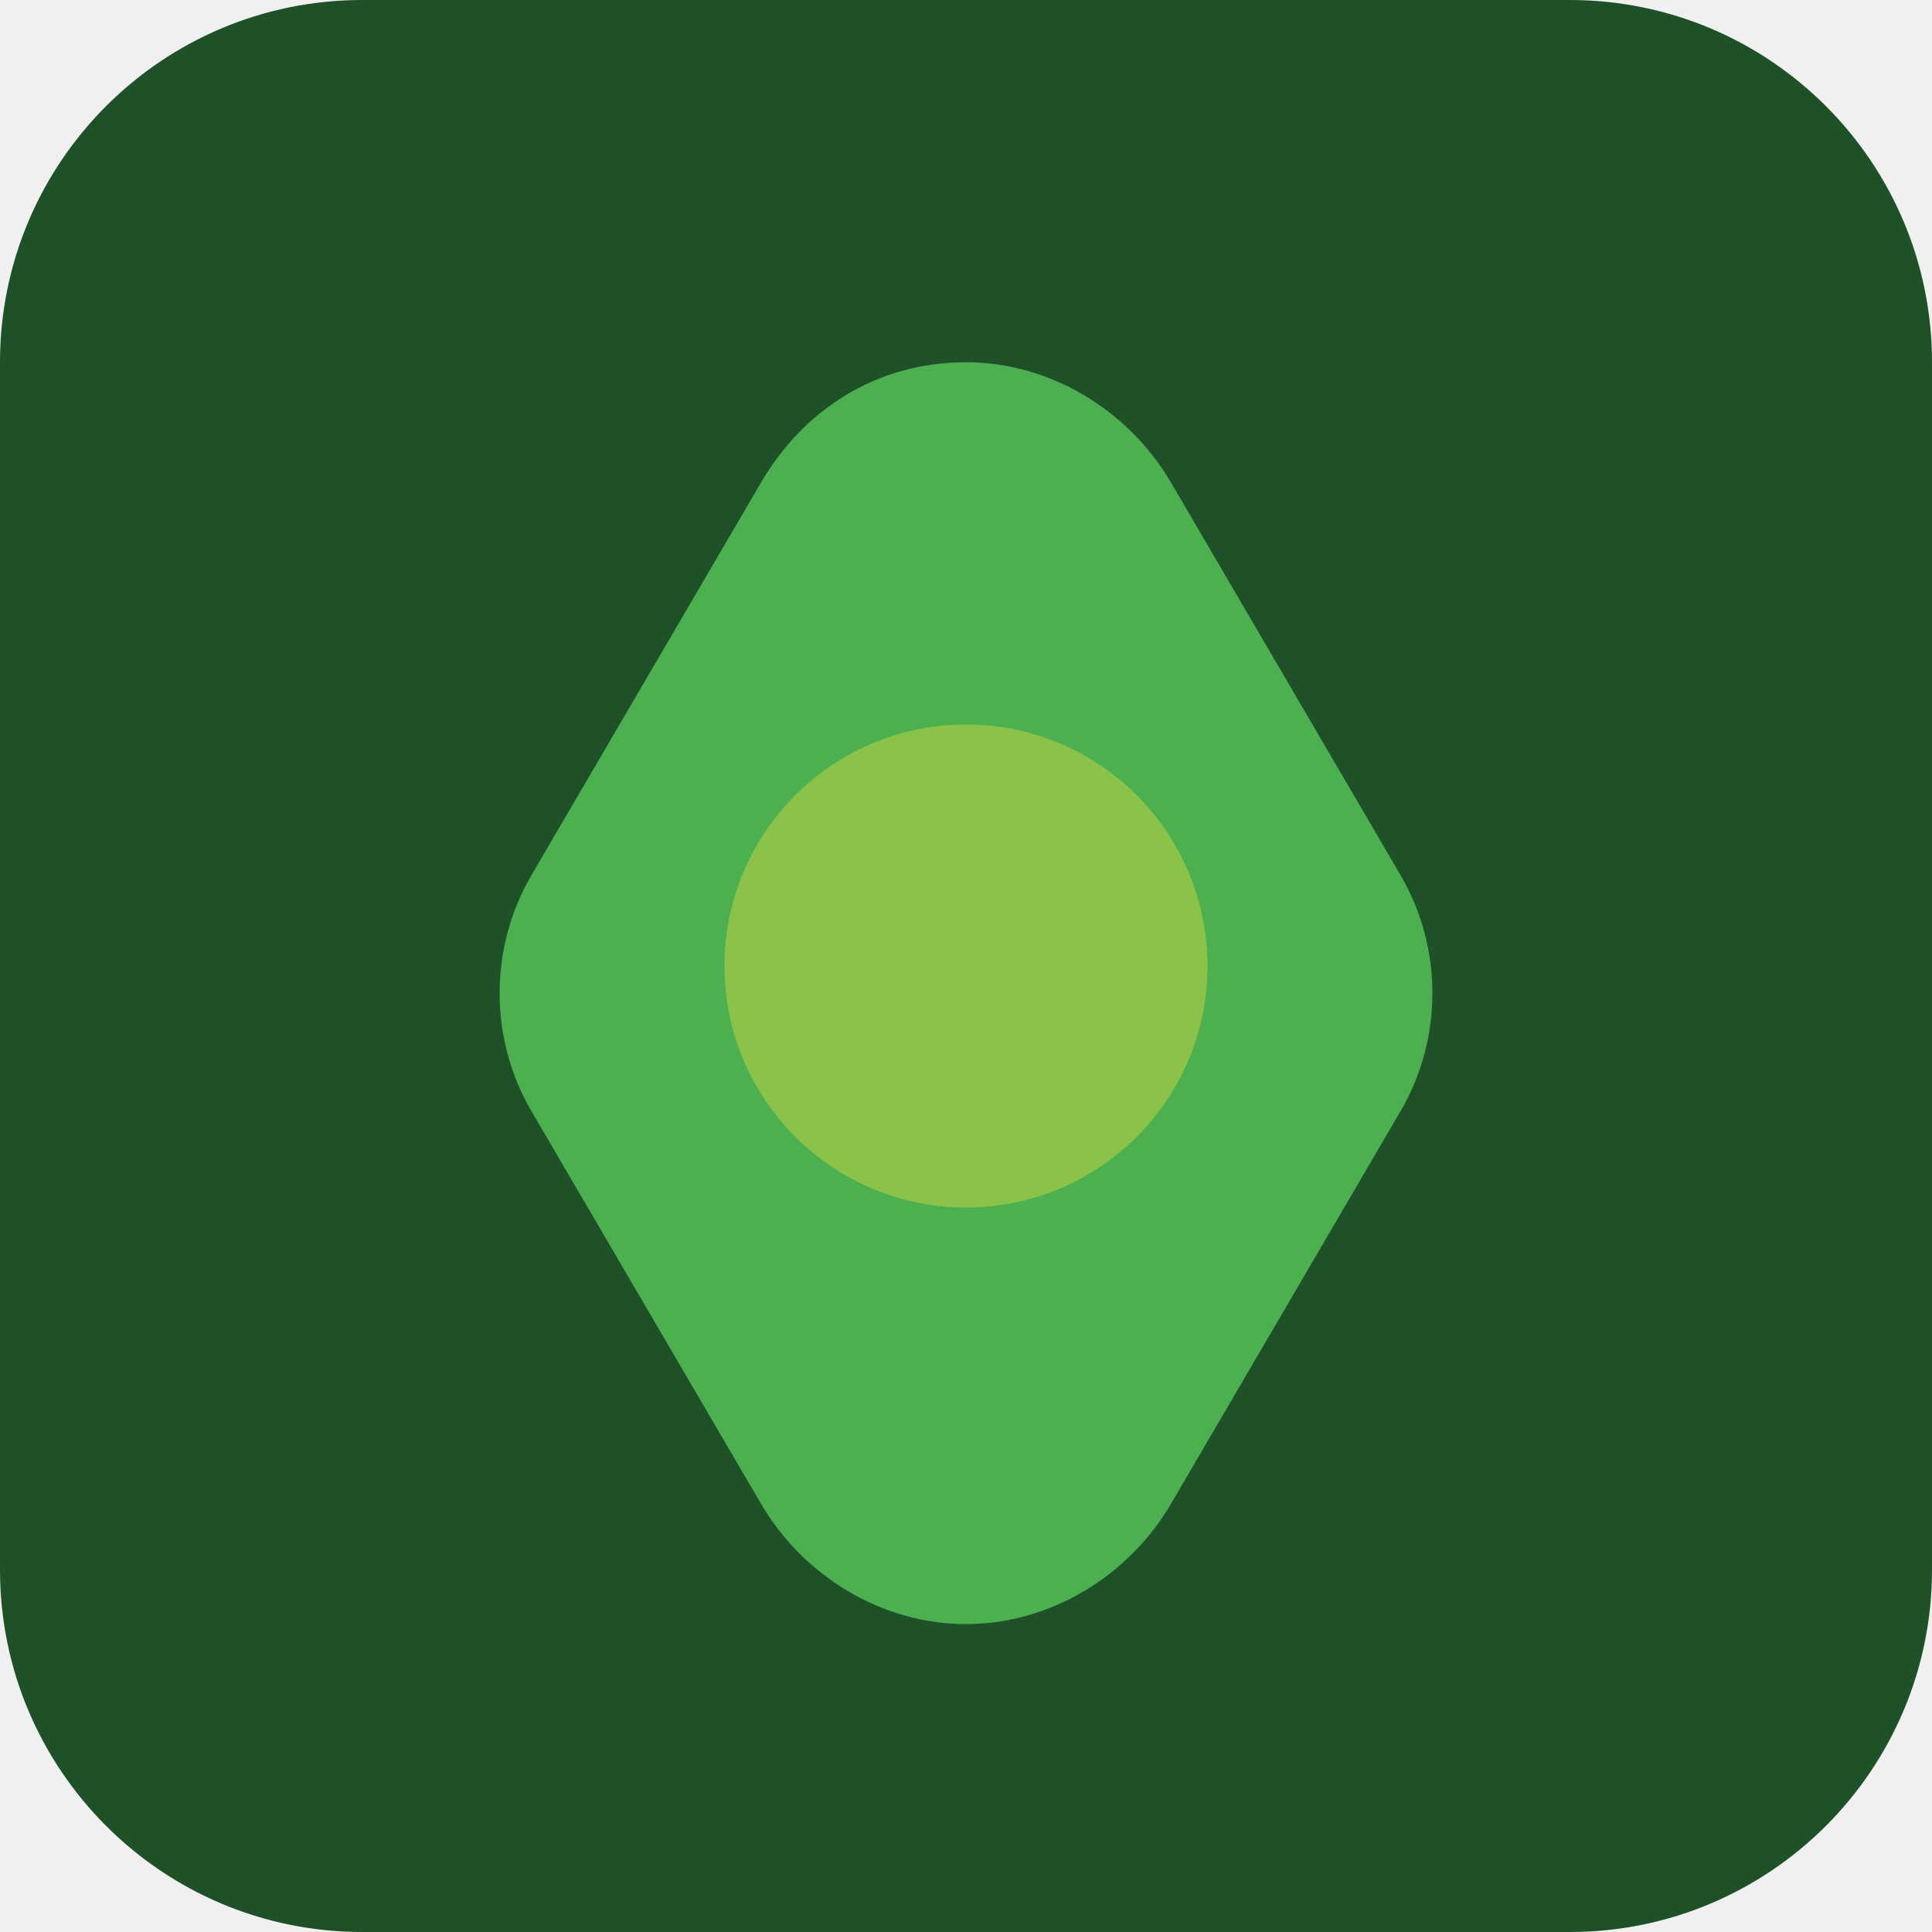
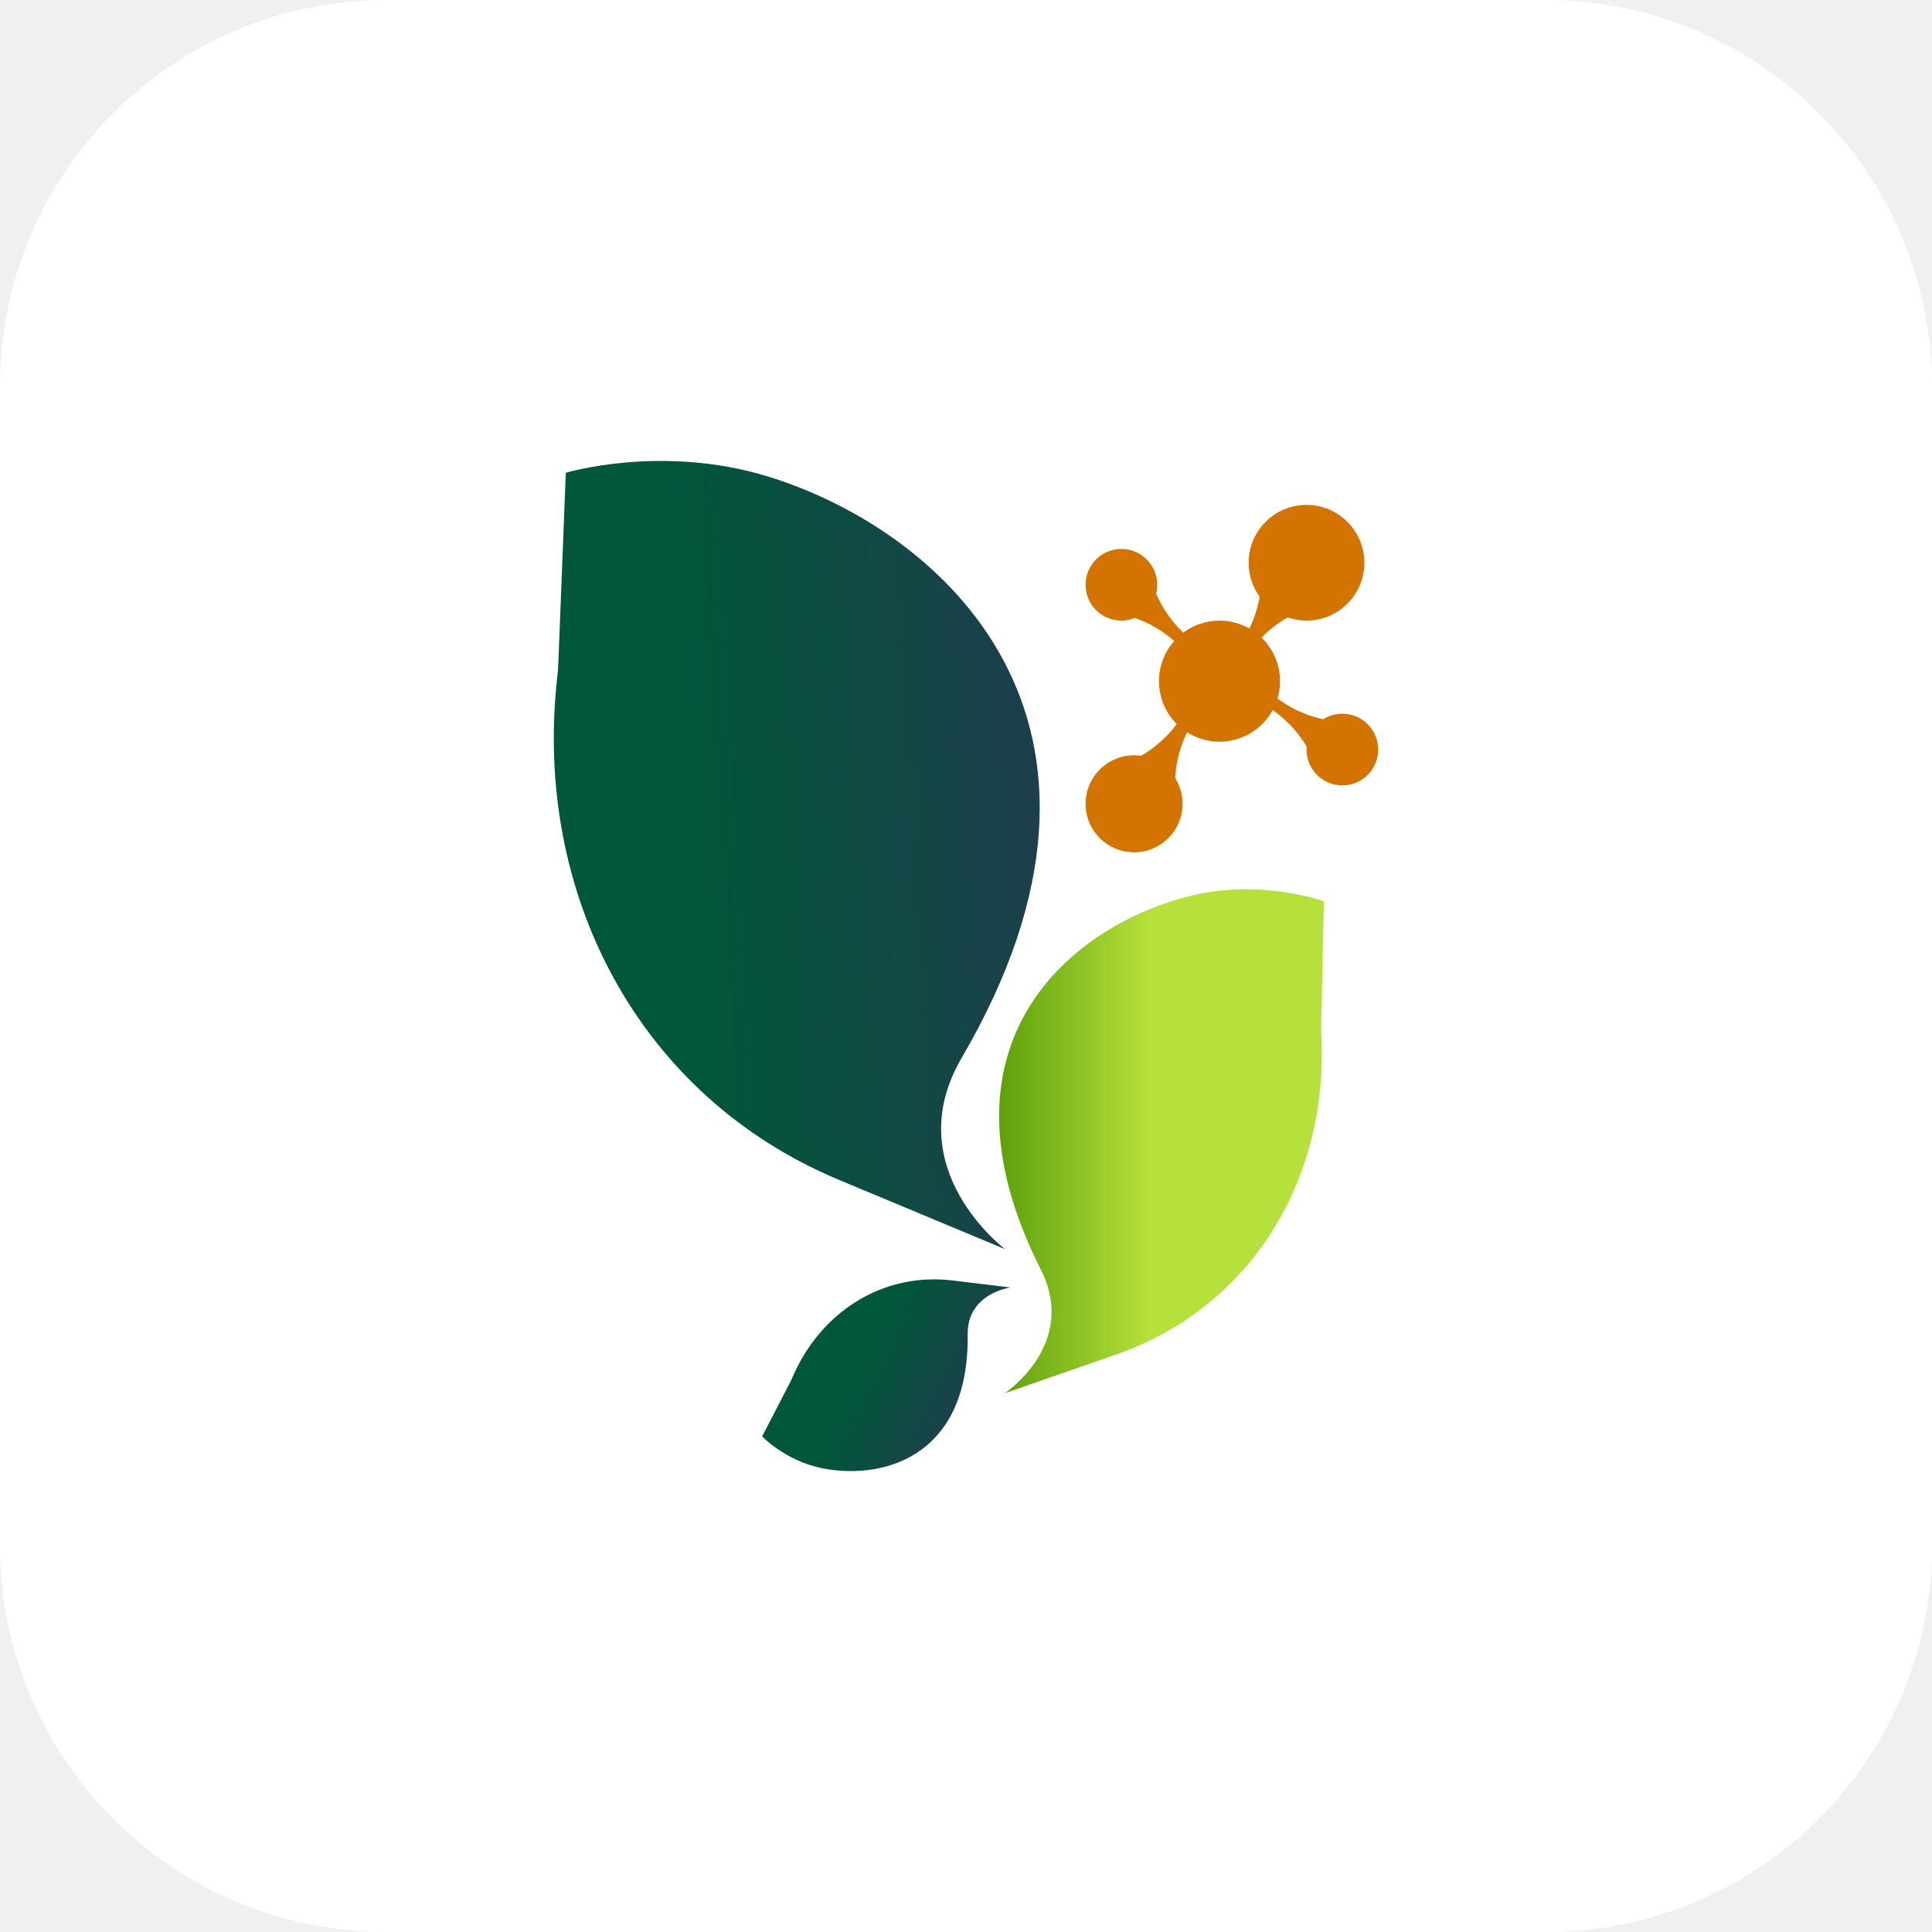
- <svg xmlns="http://www.w3.org/2000/svg" viewBox="0 0 32 32">
-   <rect width="32" height="32" rx="6" fill="#1E5128" />
-   <path d="M16 6c-1.5 0-2.7.8-3.4 2l-3.8 6.5c-.7 1.2-.7 2.7 0 3.9l3.8 6.5c.7 1.2 2 2 3.4 2s2.7-.8 3.4-2l3.8-6.5c.7-1.2.7-2.7 0-3.9l-3.8-6.5c-.7-1.2-2-2-3.4-2z" fill="#4CAF50" />
-   <circle cx="16" cy="16" r="4" fill="#8BC34A" />
+ <svg xmlns="http://www.w3.org/2000/svg" viewBox="0 0 800 800">
+   <rect width="800" height="800" rx="160" fill="#FFFFFF" />
+   <g transform="translate(80 80) scale(0.8)">
+     <defs>
+       <linearGradient id="Gradiente_sem_nome_5" data-name="Gradiente sem nome 5" x1="-419.85" y1="-11272.7" x2="-40.05" y2="-11272.7" gradientTransform="translate(614.13 7749.96) rotate(176.52) scale(.66 -.66)" gradientUnits="userSpaceOnUse">
+         <stop offset="0" stop-color="#1d3e4c" />
+         <stop offset=".74" stop-color="#01573a" />
+       </linearGradient>
+       <linearGradient id="Gradiente_sem_nome_13" data-name="Gradiente sem nome 13" x1="417.13" y1="490.72" x2="585.24" y2="490.72" gradientUnits="userSpaceOnUse">
+         <stop offset="0" stop-color="#5ea00a" />
+         <stop offset=".46" stop-color="#b6e03b" />
+       </linearGradient>
+       <linearGradient id="Gradiente_sem_nome_8" data-name="Gradiente sem nome 8" x1="1925.48" y1="-10643.26" x2="1966.48" y2="-10643.26" gradientTransform="translate(13371.98 -17019.77) rotate(-153.92) scale(2.02)" gradientUnits="userSpaceOnUse">
+         <stop offset="0" stop-color="#1d3e4c" />
+         <stop offset=".74" stop-color="#01573a" />
+       </linearGradient>
+     </defs>
+     <path class="cls-1" d="M397.74,447.59c-33.35,57.05,22.48,98.98,22.48,98.98l-85.93-35.86c-103.98-43.4-158.39-148.38-145.87-260.05.26-2.35.46-4.71.56-7.08l3.88-98.86s49.59-14.99,104.55,1.89c90.12,27.69,202.19,126.7,100.32,300.98Z" fill="url(#Gradiente_sem_nome_5)" />
+     <path class="cls-2" d="M438.71,557.1c19.61,38.77-18.71,64.06-18.71,64.06l57.82-20.1c69.97-24.33,109.86-91.04,106.11-164.83-.08-1.55-.12-3.11-.08-4.67l1.4-65.03s-31.95-11.82-68.68-2.93c-60.24,14.57-137.74,75.07-77.85,193.5Z" fill="url(#Gradiente_sem_nome_13)" />
+     <path class="cls-4" d="M400.86,590.75c-.28-21.45,22.2-24.35,22.2-24.35l-30.01-3.63c-36.32-4.4-68.49,16.54-82.84,50.08-.3.71-.62,1.41-.98,2.09l-14.74,28.54s11.6,12.18,29.83,16.21c29.88,6.61,77.39-3.4,76.54-68.93Z" fill="url(#Gradiente_sem_nome_8)" />
+     <path class="cls-3" d="M594.79,269.42c-3.65,0-7.06,1.06-9.93,2.88-8.65-1.89-16.69-5.6-23.64-10.74.85-2.85,1.32-5.87,1.32-9,0-8.84-3.67-16.83-9.56-22.52,3.94-4.04,8.46-7.57,13.46-10.46,3.07,1.06,6.37,1.65,9.8,1.65,16.54,0,29.95-13.41,29.95-29.95s-13.41-29.95-29.95-29.95-29.95,13.41-29.95,29.95c0,6.56,2.11,12.62,5.69,17.55-1,5.79-2.8,11.33-5.3,16.49-4.57-2.6-9.84-4.09-15.48-4.09-7.04,0-13.53,2.32-18.76,6.24-5.93-5.69-10.72-12.54-14.03-20.2.37-1.47.57-3.01.57-4.59,0-10.25-8.31-18.55-18.55-18.55s-18.55,8.31-18.55,18.55,8.31,18.55,18.55,18.55c2.48,0,4.85-.49,7.01-1.37,7.54,2.65,14.43,6.7,20.36,11.89-4.93,5.54-7.92,12.82-7.92,20.82,0,8.67,3.52,16.51,9.2,22.18-4.93,6.59-11.16,12.21-18.43,16.45-1.19-.17-2.41-.27-3.66-.27-13.87,0-25.11,11.24-25.11,25.11s11.24,25.11,25.11,25.11,25.11-11.24,25.11-25.11c0-4.9-1.41-9.48-3.84-13.34.47-8.32,2.61-16.35,6.18-23.67,4.85,3.08,10.6,4.87,16.77,4.87,11.89,0,22.24-6.63,27.55-16.39,7.02,4.94,13.04,11.34,17.56,18.89-.04.52-.07,1.05-.07,1.58,0,10.25,8.31,18.55,18.55,18.55s18.55-8.31,18.55-18.55-8.31-18.55-18.55-18.55Z" fill="#d37402" />
+   </g>
</svg>
